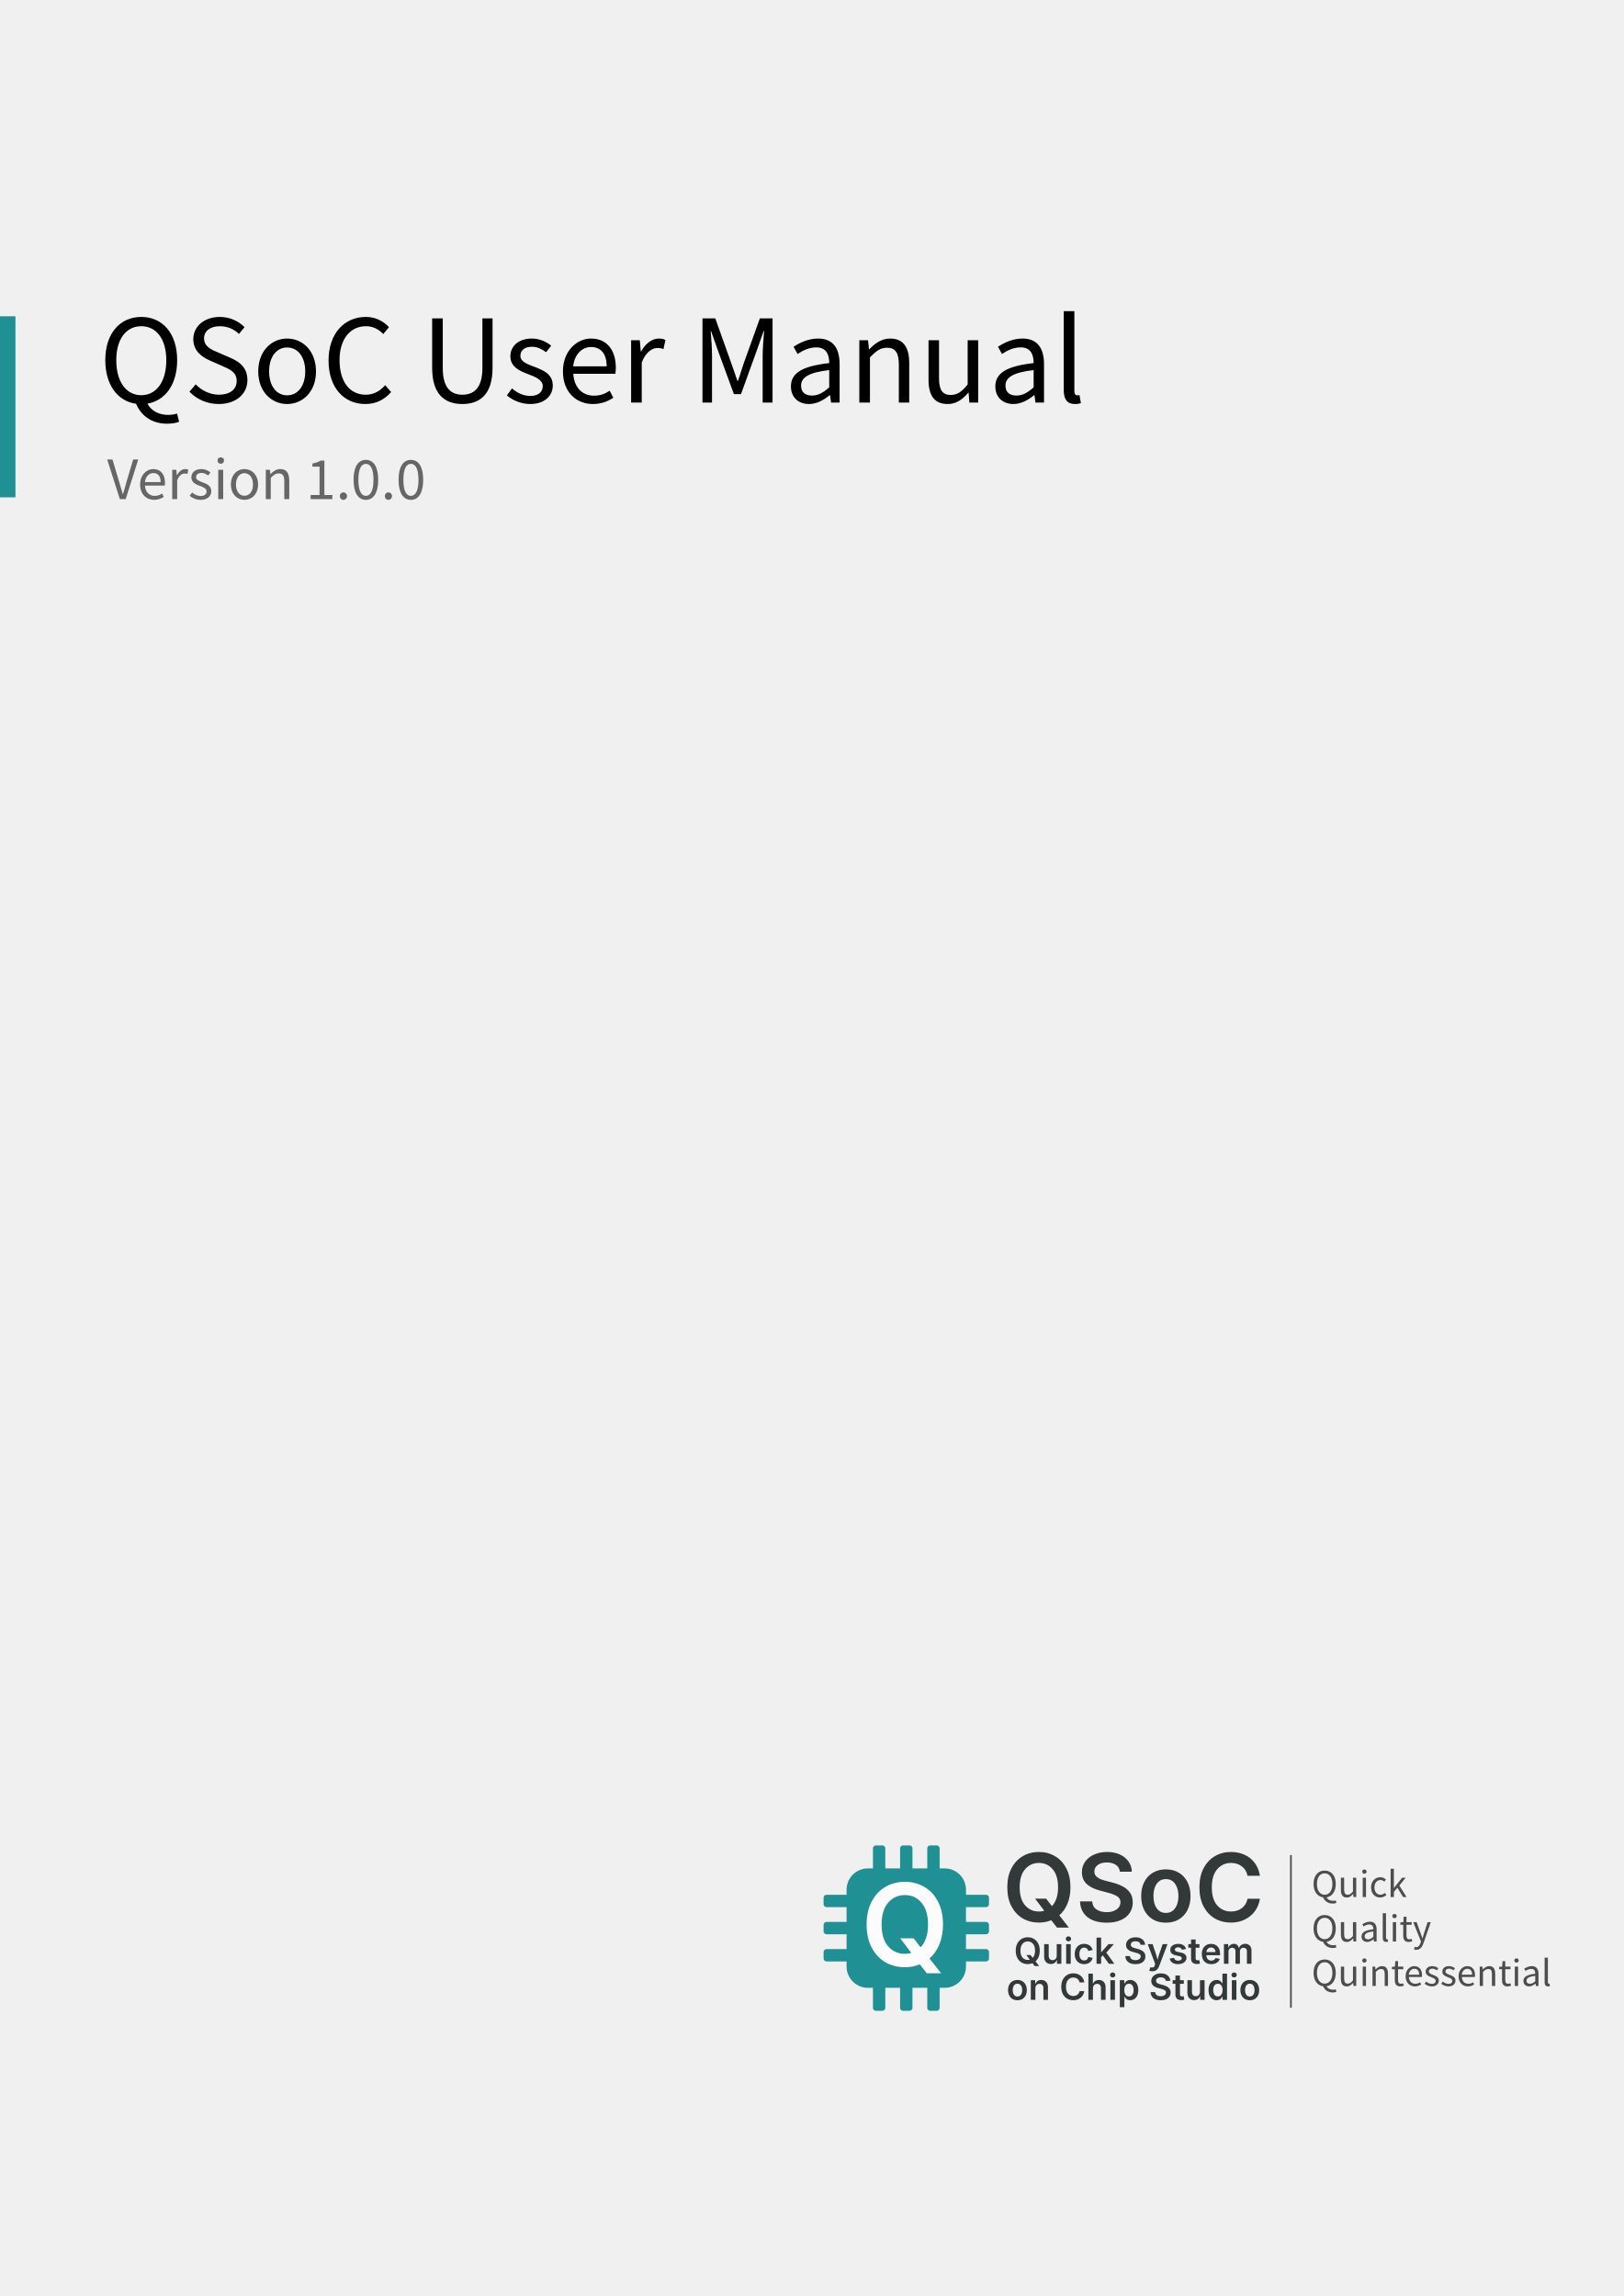
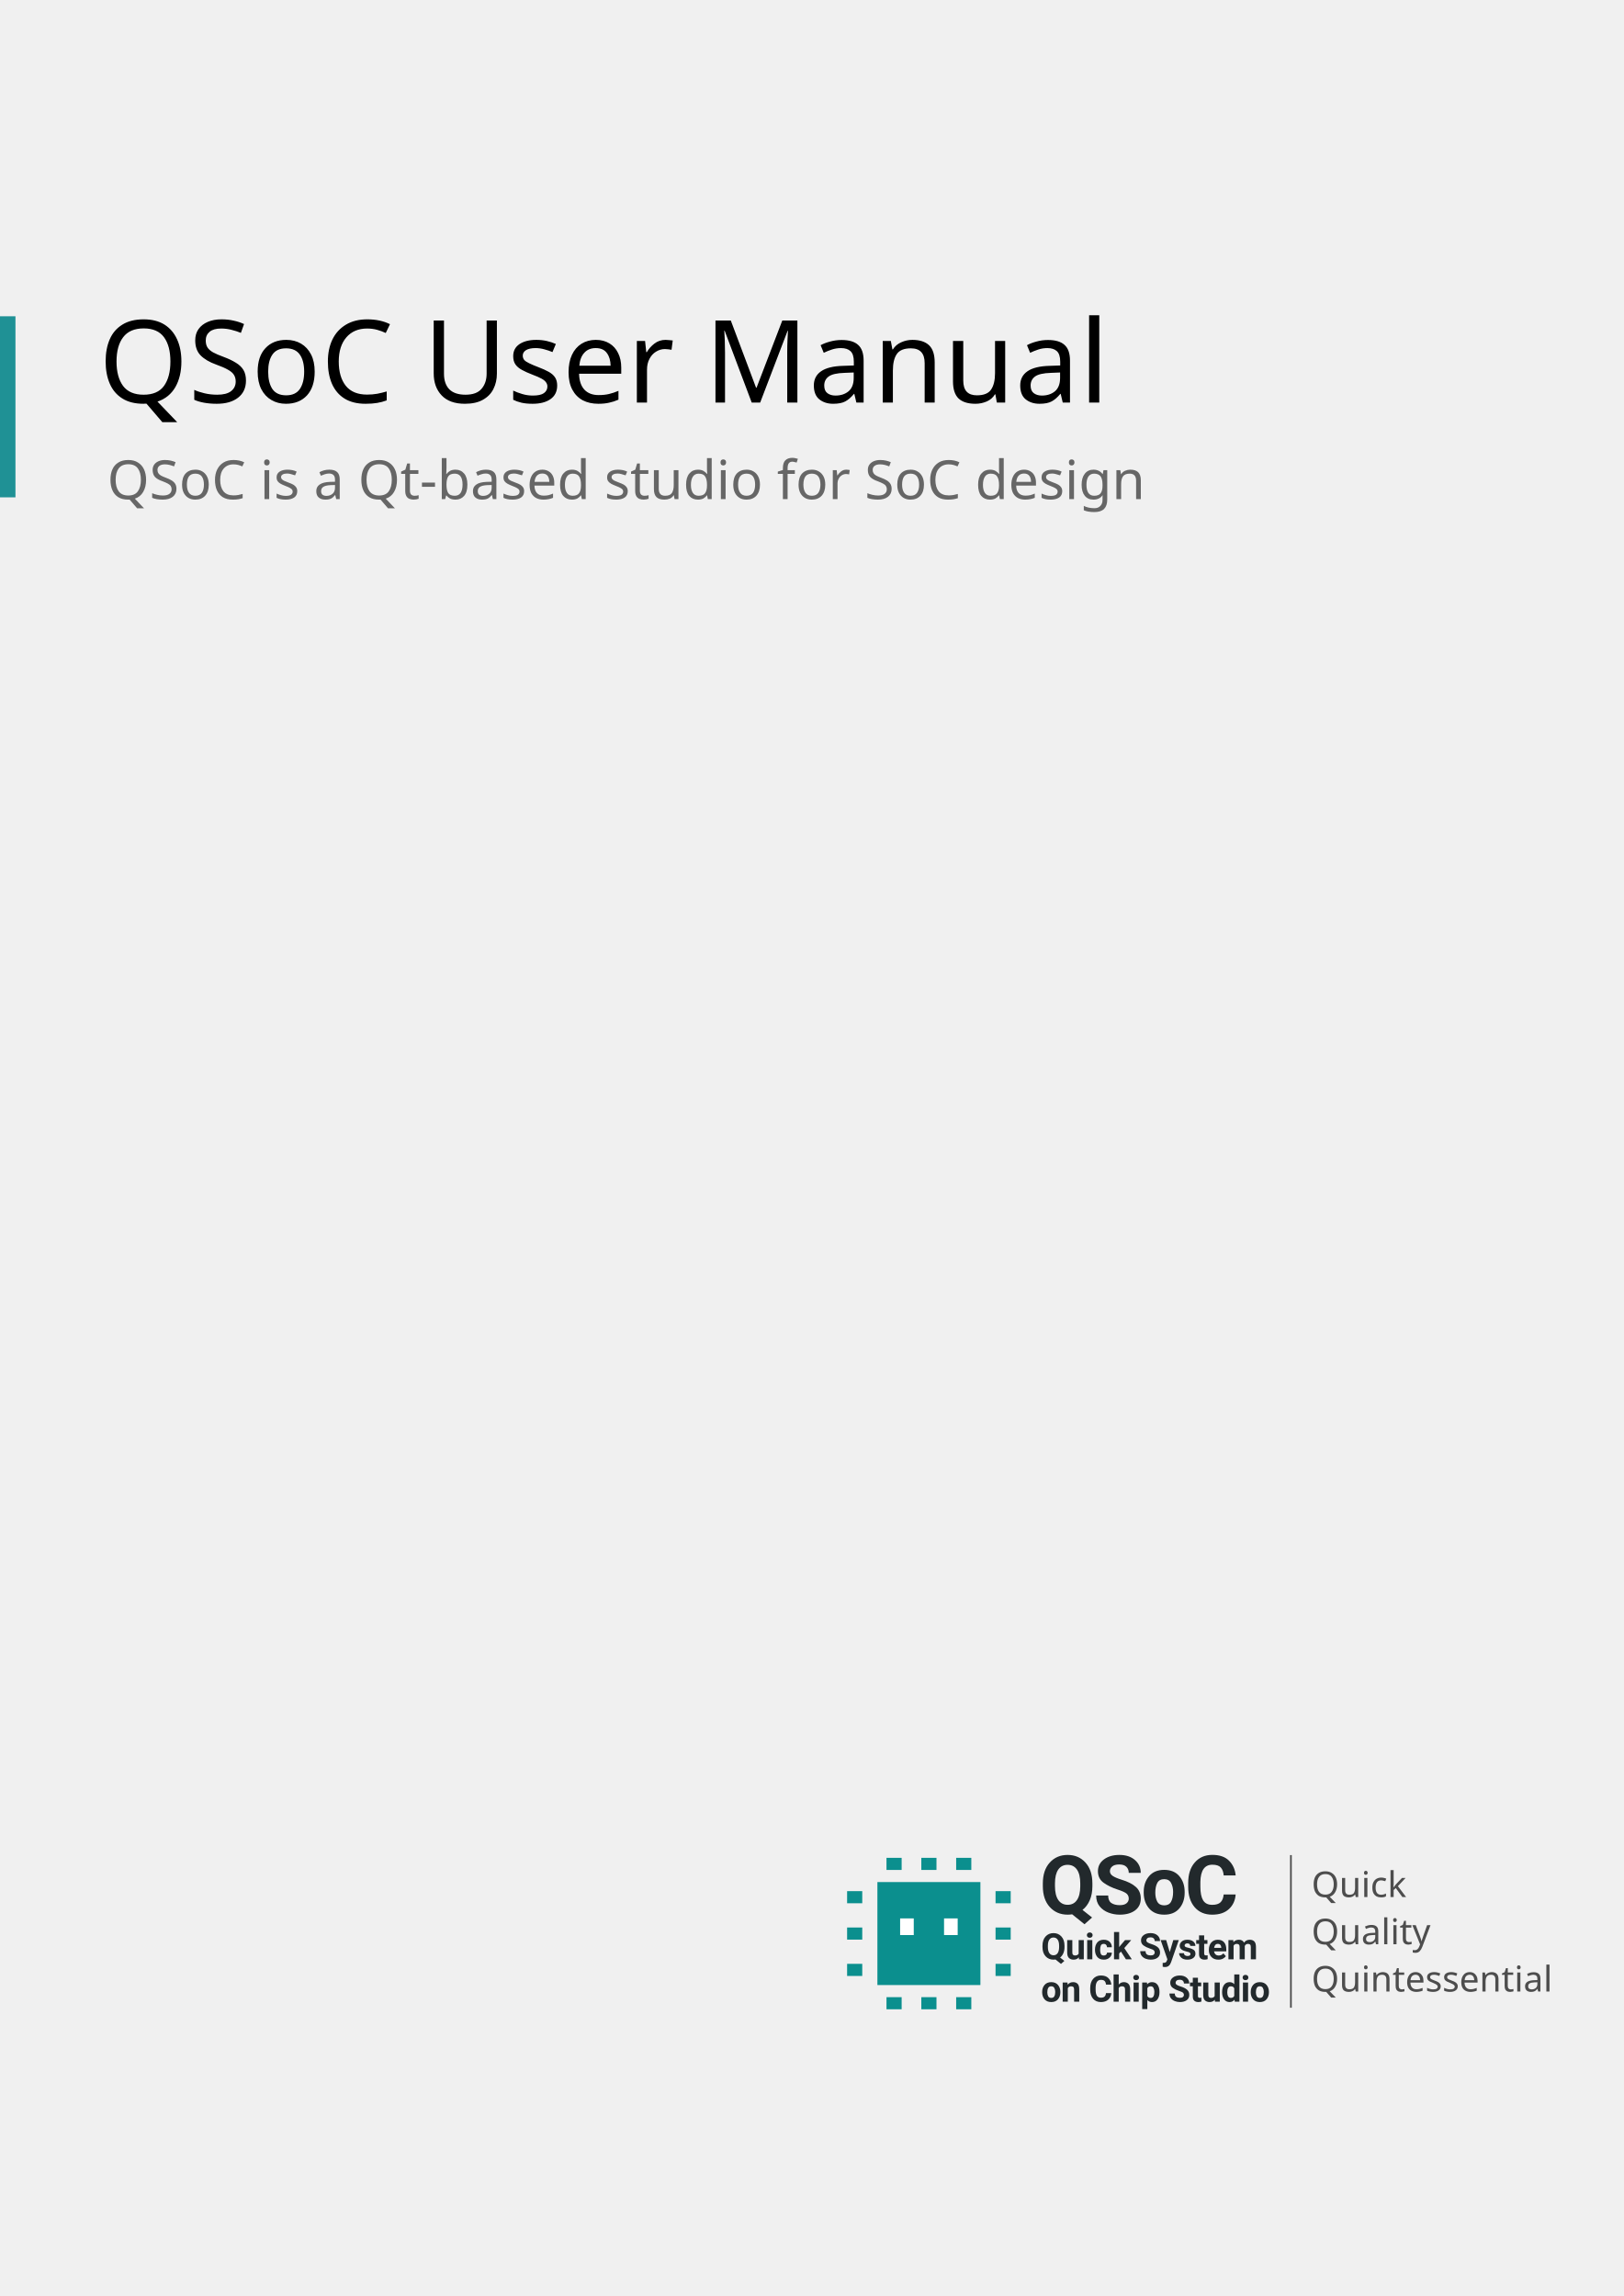
<svg xmlns="http://www.w3.org/2000/svg" width="210mm" height="297mm" viewBox="0 0 210 297" version="1.1" id="svg1009" xml:space="preserve">
  <defs id="defs1003">
	
	
	
	
	
	
	
	
	
	
	
	
	
	
	
	
	
	
	
	
	
	
	
	
	
	
	
	
	
	
</defs>
  <g id="layer1">
    <text xml:space="preserve" style="font-style:normal;font-weight:normal;font-size:4.599px;line-height:1.25;font-family:sans-serif;fill:#4d4d4d;fill-opacity:1;stroke:none;stroke-width:0.115" x="169.622" y="245.389" id="text1658">
-       <tspan x="169.622" y="245.389" style="font-style:normal;font-variant:normal;font-weight:normal;font-stretch:normal;font-family:'Noto Sans CJK SC';-inkscape-font-specification:'Noto Sans CJK SC';fill:#4d4d4d;stroke-width:0.115" id="tspan1">Quick</tspan>
-       <tspan x="169.622" y="251.138" style="font-style:normal;font-variant:normal;font-weight:normal;font-stretch:normal;font-family:'Noto Sans CJK SC';-inkscape-font-specification:'Noto Sans CJK SC';fill:#4d4d4d;stroke-width:0.115" id="tspan6">Quality</tspan>
-       <tspan x="169.622" y="256.887" style="font-style:normal;font-variant:normal;font-weight:normal;font-stretch:normal;font-family:'Noto Sans CJK SC';-inkscape-font-specification:'Noto Sans CJK SC';fill:#4d4d4d;stroke-width:0.115" id="tspan7">Quintessential</tspan>
-       <tspan x="169.622" y="262.636" style="font-style:normal;font-variant:normal;font-weight:normal;font-stretch:normal;font-family:'Noto Sans CJK SC';-inkscape-font-specification:'Noto Sans CJK SC';fill:#4d4d4d;stroke-width:0.115" id="tspan3" />
+       <tspan x="169.622" y="245.389" style="font-style:normal;font-variant:normal;font-weight:normal;font-stretch:normal;font-family:'Sarasa Gothic SC';-inkscape-font-specification:'Sarasa Gothic SC';fill:#4d4d4d;stroke-width:0.115" id="tspan1">Quick</tspan>
+       <tspan x="169.622" y="251.502" style="font-style:normal;font-variant:normal;font-weight:normal;font-stretch:normal;font-family:'Sarasa Gothic SC';-inkscape-font-specification:'Sarasa Gothic SC';fill:#4d4d4d;stroke-width:0.115" id="tspan6">Quality</tspan>
+       <tspan x="169.622" y="257.615" style="font-style:normal;font-variant:normal;font-weight:normal;font-stretch:normal;font-family:'Sarasa Gothic SC';-inkscape-font-specification:'Sarasa Gothic SC';fill:#4d4d4d;stroke-width:0.115" id="tspan7">Quintessential</tspan>
+       <tspan x="169.622" y="263.728" style="font-style:normal;font-variant:normal;font-weight:normal;font-stretch:normal;font-family:'Sarasa Gothic SC';-inkscape-font-specification:'Sarasa Gothic SC';fill:#4d4d4d;stroke-width:0.115" id="tspan3" />
    </text>
    <rect style="opacity:1;fill:#4d4d4d;fill-opacity:1;stroke:#4d4d4d;stroke-width:0.214;stroke-miterlimit:4;stroke-dasharray:none;stroke-opacity:1" id="rect1698" width="0.008" height="19.53" x="-166.963" y="240.074" transform="scale(-1,1)" />
    <text xml:space="preserve" style="font-style:normal;font-weight:normal;font-size:14.854px;line-height:1.25;font-family:sans-serif;fill:#000000;fill-opacity:1;stroke:none;stroke-width:0.371" x="12.759" y="52.074" id="text1658-7">
-       <tspan id="tspan1656-3" x="12.759" y="52.074" style="font-style:normal;font-variant:normal;font-weight:normal;font-stretch:normal;font-family:'Noto Sans CJK SC';-inkscape-font-specification:'Noto Sans CJK SC';stroke-width:0.371">QSoC User Manual</tspan>
+       <tspan id="tspan1656-3" x="12.759" y="52.074" style="font-style:normal;font-variant:normal;font-weight:normal;font-stretch:normal;font-family:'Sarasa Gothic SC';-inkscape-font-specification:'Sarasa Gothic SC';stroke-width:0.371">QSoC User Manual</tspan>
    </text>
    <text xml:space="preserve" style="font-style:normal;font-weight:normal;font-size:6.986px;line-height:1.25;font-family:sans-serif;fill:#666666;fill-opacity:1;stroke:none;stroke-width:0.175" x="13.864" y="64.567" id="text1658-7-5">
-       <tspan id="tspan1656-3-8" x="13.864" y="64.567" style="font-style:normal;font-variant:normal;font-weight:normal;font-stretch:normal;font-family:'Noto Sans CJK SC';-inkscape-font-specification:'Noto Sans CJK SC';fill:#666666;stroke-width:0.175">Version 1.0.0</tspan>
+       <tspan id="tspan1656-3-8" x="13.864" y="64.567" style="font-style:normal;font-variant:normal;font-weight:normal;font-stretch:normal;font-family:'Sarasa Gothic SC';-inkscape-font-specification:'Sarasa Gothic SC';fill:#666666;stroke-width:0.175">QSoC is a Qt-based studio for SoC design</tspan>
    </text>
-     <g id="g273" transform="matrix(0.06870931,0,0,0.06870931,95.63085,238.2371)">
-       <g id="g65" transform="matrix(0.9548351,0,0,0.9548351,90.35281,-278.0961)" style="fill:#1f9195;fill-opacity:1">
-         <path d="m 176.164,306.079 v 45.35 h -17.566 c -19.118,2e-5 -34.391,15.273 -34.391,34.391 v 17.564 H 78.857 v 9.27 h 45.35 v 44.281 H 78.857 v 9.27 h 45.35 v 44.281 H 78.857 v 9.27 h 45.35 v 17.566 c 0,19.118 15.273,34.389 34.391,34.389 h 17.566 v 45.35 h 9.27 v -45.35 h 44.279 v 45.35 h 9.271 v -45.35 h 44.279 v 45.35 h 9.271 v -45.35 h 17.566 c 19.118,0 34.391,-15.271 34.391,-34.389 V 519.755 h 45.348 v -9.27 h -45.348 v -44.281 h 45.348 v -9.27 h -45.348 v -44.281 h 45.348 v -9.27 h -45.348 v -17.564 c 0,-19.118 -15.273,-34.391 -34.391,-34.391 h -17.566 v -45.35 h -9.271 v 45.35 h -44.279 v -45.35 h -9.271 v 45.35 h -44.279 v -45.35 z" id="path316" />
-         <path d="m 174.384,298.519 c -3.136,0 -5.779,2.645 -5.779,5.781 v 39.568 h -10.008 c -23.175,2e-5 -41.949,18.777 -41.949,41.951 v 10.004 H 77.078 c -3.136,0 -5.779,2.645 -5.779,5.781 v 12.83 c 0,3.136 2.643,5.779 5.779,5.779 h 39.57 v 29.16 H 77.078 c -3.136,0 -5.779,2.645 -5.779,5.781 v 12.83 c 0,3.136 2.643,5.779 5.779,5.779 h 39.57 v 29.16 H 77.078 c -3.136,0 -5.779,2.645 -5.779,5.781 v 12.83 c 0,3.136 2.643,5.779 5.779,5.779 h 39.57 v 10.006 c 0,23.175 18.775,41.949 41.949,41.949 h 10.008 v 39.57 c 0,3.136 2.643,5.779 5.779,5.779 h 12.828 c 3.136,0 5.779,-2.643 5.779,-5.779 v -39.57 h 29.162 v 39.57 c 0,3.136 2.643,5.779 5.779,5.779 h 12.83 c 3.136,0 5.779,-2.643 5.779,-5.779 v -39.57 h 29.162 v 39.57 c 0,3.136 2.643,5.779 5.779,5.779 h 12.83 c 3.136,0 5.779,-2.643 5.779,-5.779 v -39.57 h 10.008 c 23.175,0 41.949,-18.775 41.949,-41.949 v -10.006 h 39.568 c 3.136,0 5.779,-2.643 5.779,-5.779 v -12.83 c 0,-3.136 -2.643,-5.781 -5.779,-5.781 h -39.568 v -29.16 h 39.568 c 3.136,10e-6 5.779,-2.643 5.779,-5.779 v -12.83 c 0,-3.136 -2.643,-5.781 -5.779,-5.781 h -39.568 v -29.16 h 39.568 c 3.136,0 5.779,-2.643 5.779,-5.779 v -12.83 c 0,-3.136 -2.643,-5.781 -5.779,-5.781 h -39.568 v -10.004 c 0,-23.175 -18.775,-41.951 -41.949,-41.951 h -10.008 v -39.568 c 0,-3.136 -2.643,-5.781 -5.779,-5.781 h -12.83 c -3.136,0 -5.779,2.645 -5.779,5.781 v 39.568 h -29.162 v -39.568 c 0,-3.136 -2.643,-5.781 -5.779,-5.781 h -12.83 c -3.136,0 -5.779,2.645 -5.779,5.781 v 39.568 h -29.162 v -39.568 c 0,-3.136 -2.643,-5.781 -5.779,-5.781 z" id="path315" />
-       </g>
-       <path style="font-weight:600;font-size:225.41px;line-height:0;font-family:'Sarasa Gothic SC';-inkscape-font-specification:'Sarasa Gothic SC Semi-Bold';text-align:end;letter-spacing:0px;word-spacing:0px;text-anchor:end;fill:#fdfcfc;stroke-width:13.452" d="m 311.55,236.248 q -20.662,0 -37.019,-9.47 -16.142,-9.685 -25.612,-27.549 -9.47,-18.079 -9.47,-43.261 0,-25.397 9.47,-43.261 9.47,-18.079 25.612,-27.549 16.357,-9.685 37.019,-9.685 20.447,0 36.589,9.685 16.357,9.47 25.612,27.549 9.47,17.864 9.47,43.261 0,21.092 -6.887,37.45 -6.672,16.142 -18.51,26.258 l 21.738,27.98 h -26.904 l -13.129,-16.788 q -12.914,5.381 -27.98,5.381 z m -8.824,-54.453 h 25.182 l 13.129,17.003 q 6.672,-6.887 10.331,-17.649 3.659,-10.761 3.659,-25.182 0,-26.904 -12.268,-41.109 -12.053,-14.42 -31.208,-14.42 -19.371,0 -31.639,14.42 -12.268,14.205 -12.268,41.109 0,26.688 12.268,40.894 12.268,14.205 31.639,14.205 6.457,0 12.053,-1.722 z" id="text65" aria-label="Q&#10;" />
-       <path style="font-weight:600;font-size:186.385px;line-height:0;font-family:'Sarasa Gothic SC';-inkscape-font-specification:'Sarasa Gothic SC Semi-Bold';text-align:end;letter-spacing:0px;word-spacing:0px;text-anchor:end;fill:#333839;stroke-width:11.123" d="m 563.864,152.222 q -17.085,0 -30.61,-7.831 -13.347,-8.009 -21.178,-22.78 -7.831,-14.949 -7.831,-35.771 0,-21 7.831,-35.771 7.831,-14.949 21.178,-22.78 13.526,-8.009 30.61,-8.009 16.907,0 30.254,8.009 13.526,7.831 21.178,22.78 7.831,14.771 7.831,35.771 0,17.441 -5.695,30.966 -5.517,13.348 -15.305,21.712 l 17.975,23.136 h -22.246 l -10.856,-13.881 q -10.678,4.449 -23.136,4.449 z m -7.297,-45.026 h 20.822 l 10.856,14.059 q 5.517,-5.695 8.542,-14.593 3.025,-8.898 3.025,-20.822 0,-22.246 -10.144,-33.992 -9.966,-11.924 -25.805,-11.924 -16.017,0 -26.161,11.924 -10.144,11.746 -10.144,33.992 0,22.068 10.144,33.814 10.144,11.746 26.161,11.746 5.339,0 9.966,-1.424 z m 134.899,45.204 q -22.602,0 -36.127,-10.322 -13.348,-10.5 -14.237,-29.72 h 22.958 q 0.712,10.322 8.364,15.305 7.831,4.983 18.864,4.983 11.39,0 18.687,-5.161 7.297,-5.161 7.297,-13.525 0,-7.653 -6.585,-11.39 -6.407,-3.915 -16.907,-6.585 l -14.593,-3.915 q -16.373,-4.093 -25.449,-12.458 -9.076,-8.542 -9.076,-22.246 0,-11.39 6.229,-19.932 6.229,-8.72 16.907,-13.348 10.678,-4.805 24.204,-4.805 13.881,0 24.203,4.805 10.322,4.627 16.195,13.17 6.051,8.364 6.229,19.22 h -22.424 q -0.89,-8.364 -7.475,-12.814 -6.585,-4.627 -17.085,-4.627 -10.856,0 -17.263,4.805 -6.229,4.805 -6.229,12.102 0,5.517 3.381,9.076 3.381,3.381 8.364,5.517 5.161,1.958 10.322,3.203 l 12.102,3.203 q 9.61,2.314 18.331,6.763 8.72,4.271 14.237,11.746 5.517,7.297 5.517,18.687 0,11.39 -5.873,20.11 -5.695,8.542 -16.729,13.348 -10.856,4.805 -26.339,4.805 z m 111.229,0 q -14.059,0 -24.559,-6.229 -10.5,-6.407 -16.195,-17.619 -5.695,-11.212 -5.695,-26.161 0,-15.127 5.695,-26.339 5.695,-11.39 16.195,-17.619 10.5,-6.407 24.559,-6.407 14.237,0 24.559,6.407 10.5,6.229 16.195,17.619 5.695,11.212 5.695,26.339 0,14.949 -5.695,26.161 -5.695,11.212 -16.195,17.619 -10.322,6.229 -24.559,6.229 z m 0,-18.331 q 8.008,0 13.17,-4.271 5.161,-4.271 7.831,-11.39 2.67,-7.297 2.67,-16.195 0,-8.898 -2.67,-16.017 -2.669,-7.297 -7.831,-11.568 -5.161,-4.271 -13.17,-4.271 -7.831,0 -12.992,4.271 -5.161,4.271 -7.831,11.568 -2.492,7.119 -2.492,16.017 0,8.898 2.492,16.195 2.67,7.119 7.831,11.39 5.161,4.271 12.992,4.271 z m 122.441,18.153 q -16.907,0 -30.432,-7.831 -13.348,-8.009 -21.178,-22.78 -7.653,-14.949 -7.653,-35.771 0,-21 7.83,-35.771 7.831,-14.949 21.178,-22.78 13.348,-8.009 30.254,-8.009 14.237,0 25.805,5.339 11.568,5.161 19.042,15.305 7.653,9.966 9.788,24.204 H 956.459 q -2.314,-11.568 -10.856,-17.797 -8.364,-6.407 -20.11,-6.407 -15.839,0 -26.161,11.924 -10.144,11.924 -10.144,33.992 0,22.246 10.144,33.992 10.322,11.568 26.161,11.568 11.568,0 20.11,-6.229 8.542,-6.407 10.856,-17.797 h 23.314 q -1.78,12.458 -8.898,22.602 -7.119,10.144 -18.864,16.195 -11.568,6.051 -26.873,6.051 z" id="text65-5" aria-label="QSoC&#10;" />
-       <path style="font-weight:600;font-size:70.897px;line-height:0;font-family:'Sarasa Gothic SC';-inkscape-font-specification:'Sarasa Gothic SC Semi-Bold';text-align:end;letter-spacing:0px;word-spacing:0px;text-anchor:end;fill:#333839;stroke-width:4.231" d="m 542.816,230.428 q -6.499,0 -11.644,-2.979 -5.077,-3.046 -8.056,-8.665 -2.979,-5.686 -2.979,-13.607 0,-7.988 2.979,-13.607 2.979,-5.686 8.056,-8.665 5.145,-3.046 11.644,-3.046 6.431,0 11.508,3.046 5.145,2.979 8.056,8.665 2.979,5.619 2.979,13.607 0,6.634 -2.166,11.779 -2.099,5.077 -5.822,8.259 l 6.837,8.8 h -8.462 l -4.129,-5.28 q -4.062,1.692 -8.8,1.692 z m -2.776,-17.127 h 7.92 l 4.129,5.348 q 2.098,-2.166 3.249,-5.551 1.151,-3.385 1.151,-7.92 0,-8.462 -3.859,-12.93 -3.791,-4.536 -9.816,-4.536 -6.093,0 -9.951,4.536 -3.859,4.468 -3.859,12.93 0,8.394 3.859,12.862 3.859,4.468 9.951,4.468 2.031,0 3.791,-0.542 z m 46.236,16.924 q -5.686,0 -9.207,-3.656 -3.452,-3.656 -3.452,-10.29 v -23.49 h 8.597 v 22.204 q 0,3.656 1.895,5.822 1.963,2.099 5.348,2.099 3.452,0 5.619,-2.234 2.234,-2.234 2.234,-6.228 v -21.662 h 8.665 v 36.961 h -8.191 l -0.067,-7.379 q -3.249,7.853 -11.44,7.853 z m 28.77,-0.474 v -36.961 h 8.597 v 36.961 z m 4.333,-42.174 q -2.099,0 -3.588,-1.354 -1.422,-1.422 -1.422,-3.385 0,-1.963 1.422,-3.317 1.489,-1.354 3.588,-1.354 2.098,0 3.52,1.354 1.489,1.354 1.489,3.317 0,1.963 -1.489,3.385 -1.422,1.354 -3.52,1.354 z m 29.447,42.919 q -5.348,0 -9.342,-2.369 -3.994,-2.437 -6.16,-6.702 -2.166,-4.265 -2.166,-9.951 0,-5.754 2.166,-10.019 2.166,-4.332 6.16,-6.702 3.994,-2.437 9.342,-2.437 6.228,0 10.493,3.114 4.265,3.114 5.483,8.53 l -8.056,1.692 q -0.677,-2.911 -2.708,-4.603 -2.031,-1.76 -5.145,-1.76 -4.468,0 -6.702,3.52 -2.234,3.452 -2.234,8.597 0,3.452 0.948,6.228 1.015,2.708 2.979,4.332 2.031,1.557 5.009,1.557 3.182,0 5.213,-1.76 2.031,-1.828 2.708,-4.806 l 8.056,1.692 q -1.219,5.483 -5.551,8.665 -4.265,3.182 -10.493,3.182 z m 23.422,-0.745 v -49.282 h 8.597 v 27.213 h 0.677 l 13.268,-14.893 h 10.087 l -14.284,15.976 15.164,20.985 h -10.29 l -11.44,-15.841 -3.182,3.385 v 12.456 z m 73.314,0.745 q -8.597,0 -13.742,-3.926 -5.077,-3.994 -5.416,-11.305 h 8.733 q 0.271,3.926 3.182,5.822 2.979,1.895 7.176,1.895 4.333,0 7.108,-1.963 2.775,-1.963 2.775,-5.145 0,-2.911 -2.505,-4.332 -2.437,-1.489 -6.431,-2.505 l -5.551,-1.489 q -6.228,-1.557 -9.68,-4.739 -3.452,-3.249 -3.452,-8.462 0,-4.332 2.369,-7.582 2.369,-3.317 6.431,-5.077 4.062,-1.828 9.207,-1.828 5.28,0 9.207,1.828 3.926,1.76 6.16,5.009 2.302,3.182 2.369,7.311 h -8.53 q -0.338,-3.182 -2.843,-4.874 -2.505,-1.76 -6.499,-1.76 -4.129,0 -6.566,1.828 -2.369,1.828 -2.369,4.603 0,2.099 1.286,3.452 1.286,1.286 3.182,2.099 1.963,0.745 3.926,1.219 l 4.603,1.218 q 3.655,0.88 6.973,2.572 3.317,1.625 5.416,4.468 2.099,2.776 2.099,7.108 0,4.332 -2.234,7.65 -2.166,3.249 -6.363,5.077 -4.129,1.828 -10.019,1.828 z m 25.927,12.456 2.031,-6.702 1.015,0.271 q 2.911,0.745 4.874,-0.203 1.963,-0.948 2.572,-4.062 l 0.542,-2.369 -13.945,-37.097 h 9.207 l 6.702,20.105 q 0.812,2.437 1.422,4.806 0.609,2.369 1.151,4.806 0.609,-2.437 1.218,-4.806 0.677,-2.437 1.489,-4.806 l 6.973,-20.105 h 9.071 l -15.841,41.7 q -1.692,4.468 -4.739,6.905 -2.979,2.437 -7.988,2.437 -1.828,0 -3.385,-0.271 -1.489,-0.271 -2.369,-0.609 z m 54.156,-12.456 q -6.363,0 -10.56,-2.708 -4.129,-2.708 -5.077,-7.785 l 8.056,-1.489 q 1.422,5.416 7.717,5.416 3.182,0 5.009,-1.286 1.895,-1.286 1.895,-3.114 0,-3.182 -4.942,-4.265 l -6.363,-1.354 q -10.357,-2.234 -10.357,-10.357 0,-3.452 1.895,-5.957 1.895,-2.505 5.213,-3.859 3.385,-1.422 7.785,-1.422 6.296,0 9.951,2.64 3.655,2.572 4.806,6.905 l -7.717,1.489 q -0.609,-1.895 -2.302,-3.249 -1.625,-1.354 -4.603,-1.354 -2.708,0 -4.603,1.218 -1.828,1.219 -1.828,3.046 0,1.625 1.219,2.708 1.219,1.015 4.062,1.625 l 6.228,1.354 q 10.357,2.234 10.357,9.951 0,3.52 -2.031,6.228 -1.963,2.64 -5.551,4.129 -3.588,1.489 -8.259,1.489 z m 40.278,-37.706 v 6.769 h -7.176 v 19.767 q 0,2.031 0.812,2.979 0.88,0.948 2.911,0.948 0.542,0 1.489,-0.135 1.015,-0.203 1.625,-0.338 l 1.354,6.702 q -1.422,0.406 -2.911,0.542 -1.489,0.203 -2.843,0.203 -5.348,0 -8.191,-2.64 -2.843,-2.64 -2.843,-7.514 v -20.512 h -5.212 v -6.769 h 5.212 v -8.8 h 8.597 v 8.8 z m 22.475,37.706 q -5.619,0 -9.68,-2.302 -3.994,-2.369 -6.16,-6.634 -2.166,-4.265 -2.166,-10.087 0,-5.686 2.098,-9.951 2.166,-4.332 6.093,-6.769 3.926,-2.437 9.207,-2.437 4.536,0 8.326,1.963 3.859,1.963 6.228,6.093 2.369,4.129 2.369,10.628 v 2.708 h -25.724 q 0.135,4.874 2.708,7.514 2.64,2.572 6.769,2.572 2.843,0 4.874,-1.219 2.031,-1.286 2.911,-3.588 l 7.92,1.625 q -1.354,4.468 -5.551,7.176 -4.129,2.708 -10.222,2.708 z m -9.41,-22.678 h 17.33 q -0.406,-3.926 -2.572,-6.296 -2.099,-2.437 -5.889,-2.437 -3.926,0 -6.228,2.572 -2.302,2.505 -2.64,6.16 z m 33.035,21.933 v -36.961 h 8.123 l 0.203,7.04 q 1.489,-3.926 4.333,-5.754 2.843,-1.895 6.16,-1.895 7.108,0 9.477,8.056 1.489,-3.994 4.671,-6.025 3.249,-2.031 7.176,-2.031 4.942,0 8.327,3.249 3.385,3.249 3.385,9.41 v 24.912 h -8.597 v -23.626 q 0,-3.385 -1.895,-4.942 -1.895,-1.625 -4.536,-1.625 -3.114,0 -4.942,1.963 -1.76,1.895 -1.76,5.009 v 23.219 h -8.394 v -23.964 q 0,-2.843 -1.76,-4.536 -1.76,-1.692 -4.468,-1.692 -2.843,0 -4.874,1.963 -2.031,1.895 -2.031,5.619 v 22.61 z" id="text317" aria-label="Quick System&#10;" />
-       <path style="font-weight:600;font-size:70.897px;line-height:0;font-family:'Sarasa Gothic SC';-inkscape-font-specification:'Sarasa Gothic SC Semi-Bold';text-align:end;letter-spacing:0px;word-spacing:0px;text-anchor:end;fill:#333839;stroke-width:4.231" d="m 523.32,298.432 q -5.348,0 -9.342,-2.369 -3.994,-2.437 -6.16,-6.702 -2.166,-4.265 -2.166,-9.951 0,-5.754 2.166,-10.019 2.166,-4.332 6.16,-6.702 3.994,-2.437 9.342,-2.437 5.416,0 9.342,2.437 3.994,2.369 6.16,6.702 2.166,4.265 2.166,10.019 0,5.686 -2.166,9.951 -2.166,4.265 -6.16,6.702 -3.926,2.369 -9.342,2.369 z m 0,-6.973 q 3.046,0 5.009,-1.625 1.963,-1.625 2.979,-4.332 1.015,-2.775 1.015,-6.16 0,-3.385 -1.015,-6.093 -1.015,-2.776 -2.979,-4.4 -1.963,-1.625 -5.009,-1.625 -2.979,0 -4.942,1.625 -1.963,1.625 -2.979,4.4 -0.948,2.708 -0.948,6.093 0,3.385 0.948,6.16 1.015,2.708 2.979,4.332 1.963,1.625 4.942,1.625 z m 33.78,-15.434 v 21.662 h -8.597 v -36.961 h 8.191 l 0.067,7.379 q 3.317,-7.853 11.44,-7.853 5.686,0 9.139,3.656 3.452,3.656 3.452,10.29 v 23.49 h -8.597 v -22.204 q 0,-3.656 -1.895,-5.754 -1.895,-2.166 -5.28,-2.166 -3.452,0 -5.686,2.234 -2.234,2.234 -2.234,6.228 z m 71.283,22.339 q -6.431,0 -11.576,-2.979 -5.077,-3.046 -8.056,-8.665 -2.911,-5.686 -2.911,-13.607 0,-7.988 2.979,-13.607 2.979,-5.686 8.056,-8.665 5.077,-3.046 11.508,-3.046 5.416,0 9.816,2.031 4.4,1.963 7.243,5.822 2.911,3.791 3.723,9.207 h -8.868 q -0.88,-4.4 -4.129,-6.769 -3.182,-2.437 -7.65,-2.437 -6.025,0 -9.951,4.536 -3.859,4.536 -3.859,12.93 0,8.462 3.859,12.93 3.926,4.4 9.951,4.4 4.4,0 7.65,-2.369 3.249,-2.437 4.129,-6.769 h 8.868 q -0.677,4.739 -3.385,8.597 -2.708,3.859 -7.176,6.16 -4.4,2.302 -10.222,2.302 z m 37.097,-22.339 v 21.662 h -8.597 v -49.282 h 8.462 v 19.158 q 3.385,-7.311 11.237,-7.311 5.686,0 9.139,3.656 3.52,3.656 3.52,10.29 v 23.49 h -8.665 v -22.204 q 0,-3.656 -1.895,-5.754 -1.895,-2.166 -5.28,-2.166 -3.452,0 -5.686,2.234 -2.234,2.234 -2.234,6.228 z m 32.832,21.662 v -36.961 h 8.597 v 36.961 z m 4.333,-42.174 q -2.099,0 -3.588,-1.354 -1.422,-1.422 -1.422,-3.385 0,-1.963 1.422,-3.317 1.489,-1.354 3.588,-1.354 2.099,0 3.52,1.354 1.489,1.354 1.489,3.317 0,1.963 -1.489,3.385 -1.422,1.354 -3.52,1.354 z m 13.404,55.984 v -50.771 h 8.394 v 6.093 h 0.609 q 0.609,-1.286 1.828,-2.775 1.219,-1.557 3.317,-2.64 2.166,-1.151 5.416,-1.151 4.265,0 7.717,2.234 3.452,2.166 5.483,6.431 2.031,4.197 2.031,10.357 0,6.093 -2.031,10.357 -1.963,4.265 -5.416,6.499 -3.452,2.234 -7.853,2.234 -3.114,0 -5.212,-1.083 -2.099,-1.083 -3.385,-2.572 -1.286,-1.557 -1.895,-2.843 h -0.406 v 19.632 z m 17.194,-20.241 q 4.332,0 6.566,-3.385 2.234,-3.452 2.234,-8.597 0,-5.213 -2.234,-8.53 -2.166,-3.385 -6.566,-3.385 -4.265,0 -6.499,3.249 -2.234,3.249 -2.234,8.665 0,5.348 2.234,8.665 2.302,3.317 6.499,3.317 z m 59.842,7.176 q -8.597,0 -13.742,-3.926 -5.077,-3.994 -5.416,-11.305 h 8.733 q 0.271,3.926 3.182,5.822 2.979,1.895 7.176,1.895 4.332,0 7.108,-1.963 2.776,-1.963 2.776,-5.145 0,-2.911 -2.505,-4.332 -2.437,-1.489 -6.431,-2.505 l -5.551,-1.489 q -6.228,-1.557 -9.68,-4.739 -3.452,-3.249 -3.452,-8.462 0,-4.332 2.369,-7.582 2.369,-3.317 6.431,-5.077 4.062,-1.828 9.207,-1.828 5.28,0 9.207,1.828 3.926,1.76 6.16,5.009 2.302,3.182 2.369,7.311 h -8.53 q -0.338,-3.182 -2.843,-4.874 -2.505,-1.76 -6.499,-1.76 -4.129,0 -6.566,1.828 -2.369,1.828 -2.369,4.603 0,2.099 1.286,3.452 1.286,1.286 3.182,2.099 1.963,0.745 3.926,1.219 l 4.603,1.218 q 3.656,0.88 6.973,2.572 3.317,1.625 5.416,4.468 2.098,2.776 2.098,7.108 0,4.332 -2.234,7.65 -2.166,3.249 -6.363,5.077 -4.129,1.828 -10.019,1.828 z m 43.392,-37.706 v 6.769 h -7.176 v 19.767 q 0,2.031 0.812,2.979 0.88,0.948 2.911,0.948 0.542,0 1.489,-0.135 1.015,-0.203 1.625,-0.338 l 1.354,6.702 q -1.422,0.406 -2.911,0.542 -1.489,0.203 -2.843,0.203 -5.348,0 -8.191,-2.64 -2.843,-2.64 -2.843,-7.514 v -20.512 h -5.212 v -6.769 h 5.212 v -8.8 h 8.597 v 8.8 z m 19.428,37.435 q -5.686,0 -9.206,-3.656 -3.452,-3.656 -3.452,-10.29 v -23.49 h 8.597 v 22.204 q 0,3.656 1.895,5.822 1.963,2.099 5.348,2.099 3.452,0 5.619,-2.234 2.234,-2.234 2.234,-6.228 v -21.662 h 8.665 v 36.961 h -8.191 l -0.067,-7.379 q -3.249,7.853 -11.44,7.853 z m 42.445,0.203 q -4.4,0 -7.853,-2.234 -3.452,-2.234 -5.483,-6.499 -1.963,-4.265 -1.963,-10.357 0,-6.16 2.031,-10.357 2.031,-4.265 5.483,-6.431 3.452,-2.234 7.717,-2.234 3.317,0 5.416,1.151 2.099,1.083 3.317,2.64 1.219,1.489 1.895,2.775 h 0.339 v -18.413 h 8.597 v 49.282 h -8.394 v -5.822 h -0.542 q -0.677,1.286 -1.963,2.843 -1.286,1.489 -3.385,2.572 -2.099,1.083 -5.213,1.083 z m 2.302,-7.108 q 4.197,0 6.499,-3.317 2.302,-3.317 2.302,-8.665 0,-5.416 -2.302,-8.665 -2.234,-3.249 -6.499,-3.249 -4.332,0 -6.566,3.385 -2.234,3.317 -2.234,8.53 0,5.145 2.234,8.597 2.234,3.385 6.566,3.385 z m 26.266,6.431 v -36.961 h 8.597 v 36.961 z m 4.333,-42.174 q -2.098,0 -3.588,-1.354 -1.422,-1.422 -1.422,-3.385 0,-1.963 1.422,-3.317 1.489,-1.354 3.588,-1.354 2.099,0 3.52,1.354 1.489,1.354 1.489,3.317 0,1.963 -1.489,3.385 -1.422,1.354 -3.52,1.354 z m 29.447,42.919 q -5.348,0 -9.342,-2.369 -3.994,-2.437 -6.16,-6.702 -2.166,-4.265 -2.166,-9.951 0,-5.754 2.166,-10.019 2.166,-4.332 6.16,-6.702 3.994,-2.437 9.342,-2.437 5.416,0 9.342,2.437 3.994,2.369 6.16,6.702 2.166,4.265 2.166,10.019 0,5.686 -2.166,9.951 -2.166,4.265 -6.16,6.702 -3.926,2.369 -9.342,2.369 z m 0,-6.973 q 3.046,0 5.009,-1.625 1.963,-1.625 2.979,-4.332 1.015,-2.775 1.015,-6.16 0,-3.385 -1.015,-6.093 -1.015,-2.776 -2.979,-4.4 -1.963,-1.625 -5.009,-1.625 -2.979,0 -4.942,1.625 -1.963,1.625 -2.979,4.4 -0.948,2.708 -0.948,6.093 0,3.385 0.948,6.16 1.015,2.708 2.979,4.332 1.963,1.625 4.942,1.625 z" id="text320" aria-label="on Chip Studio" />
+     <rect style="opacity:1;fill:#1f9195;fill-opacity:1;stroke:#1f9195;stroke-width:1.618;stroke-miterlimit:4;stroke-dasharray:none;stroke-opacity:1" id="rect837" width="0.382" height="21.804" x="0.809" y="41.721" />
+     <g id="pixel-chip" class="chip" style="fill:#0b8f8e" transform="matrix(0.1959041,0,0,0.1959041,107.9925,237.9694)">
+       <path id="rect1" d="M 28,28 H 96 V 96 H 28 Z" />
+       <path id="rect2" d="m 34,12 h 10 v 8 H 34 Z" />
+       <path id="rect3" d="m 57,12 h 10 v 8 H 57 Z" />
+       <path id="rect4" d="m 80,12 h 10 v 8 H 80 Z" />
+       <path id="rect5" d="m 34,104 h 10 v 8 H 34 Z" />
+       <path id="rect6" d="m 57,104 h 10 v 8 H 57 Z" />
+       <path id="rect7" d="m 80,104 h 10 v 8 H 80 Z" />
+       <path id="rect8" d="m 8,34 h 10 v 8 H 8 Z" />
+       <path id="rect9" d="m 8,58 h 10 v 8 H 8 Z" />
+       <path id="rect10" d="m 8,82 h 10 v 8 H 8 Z" />
+       <path id="rect11" d="m 106,34 h 10 v 8 h -10 z" />
+       <path id="rect12" d="m 106,58 h 10 v 8 h -10 z" />
+       <path id="rect13" d="m 106,82 h 10 v 8 h -10 z" />
    </g>
-     <rect style="opacity:1;fill:#1f9195;fill-opacity:1;stroke:#1f9195;stroke-width:1.618;stroke-miterlimit:4;stroke-dasharray:none;stroke-opacity:1" id="rect837" width="0.382" height="21.804" x="0.809" y="41.721" />
+     <g id="eyes" class="eye" style="fill:#ffffff" transform="matrix(0.1959041,0,0,0.1959041,107.9925,237.9694)">
+       <path id="rect14" d="m 43,52 h 9 v 11 h -9 z" />
+       <path id="rect15" d="m 72,52 h 9 v 11 h -9 z" />
+     </g>
+     <g id="wordmark" class="brand-text" style="font-weight:700;font-family:Roboto, Arial, sans-serif;fill:#22292c" transform="matrix(0.1959041,0,0,0.1959041,107.9925,237.9694)">
+       <path d="m 169.726,51.399 -5.01,4.456 -8.147,-6.565 q -1.424,0.237 -2.953,0.237 -7.225,0 -11.812,-5.036 -4.588,-5.036 -4.588,-13.816 v -1.714 q 0,-8.78 4.562,-13.816 4.562,-5.062 11.786,-5.062 7.251,0 11.812,5.062 4.562,5.036 4.562,13.816 v 1.714 q 0,5.326 -1.74,9.334 -1.74,4.008 -4.799,6.381 z M 161.921,28.908 q 0,-6.012 -2.188,-9.149 -2.188,-3.138 -6.17,-3.138 -3.955,0 -6.144,3.111 -2.162,3.085 -2.188,9.044 v 1.898 q 0,5.985 2.188,9.176 2.215,3.164 6.196,3.164 3.981,0 6.117,-3.138 2.162,-3.138 2.188,-9.07 z m 32.024,10.02 q 0,-1.925 -1.318,-3.19 -1.318,-1.292 -6.407,-2.927 -5.062,-1.661 -8.754,-4.271 -3.876,-2.716 -3.876,-7.726 0,-4.825 3.981,-7.778 3.981,-2.953 10.204,-2.953 6.381,0 10.23,3.349 3.85,3.322 3.85,8.49 h -7.91 q 0,-2.426 -1.556,-3.981 -1.556,-1.556 -4.746,-1.556 -3.111,0 -4.641,1.318 -1.503,1.292 -1.503,3.138 0,1.898 1.951,3.164 1.951,1.266 5.669,2.399 6.302,1.925 9.519,4.825 3.243,2.9 3.243,7.646 0,5.036 -3.797,7.857 -3.797,2.795 -10.125,2.795 -3.823,0 -7.383,-1.345 -3.56,-1.345 -5.854,-4.14 -2.294,-2.795 -2.294,-7.146 h 7.937 q 0,3.507 2.083,4.931 2.109,1.424 5.511,1.424 3.059,0 4.509,-1.239 1.477,-1.239 1.477,-3.085 z m 9.875,-4.456 q 0,-6.223 3.533,-10.362 3.533,-4.166 9.967,-4.166 6.513,0 10.02,4.166 3.507,4.14 3.507,10.362 v 0.554 q 0,6.223 -3.507,10.362 -3.507,4.14 -9.967,4.14 -6.407,0 -9.94,-4.034 -3.507,-4.034 -3.612,-10.125 z m 7.646,0.554 q 0,3.48 1.318,5.933 1.345,2.426 4.588,2.426 3.19,0 4.509,-2.426 1.345,-2.426 1.345,-6.486 0,-3.401 -1.345,-5.88 -1.318,-2.505 -4.562,-2.505 -3.217,0 -4.535,2.479 -1.318,2.479 -1.318,6.46 z m 45.128,1.187 h 7.91 q -0.396,5.854 -4.403,9.598 -3.981,3.718 -11.048,3.718 -7.383,0 -11.628,-4.957 -4.245,-4.983 -4.245,-13.5 V 28.565 q 0,-8.517 4.351,-13.5 4.351,-5.01 11.602,-5.01 7.198,0 11.021,3.85 3.823,3.823 4.377,9.729 h -7.91 q -0.264,-3.428 -1.925,-5.247 -1.635,-1.846 -5.563,-1.846 -7.699,0 -7.91,11.364 v 3.164 q 0,5.959 1.793,8.965 1.819,3.006 6.038,3.006 3.744,0 5.484,-1.688 1.767,-1.714 2.057,-5.142 z" id="text15" style="font-size:54px;letter-spacing:-1.7" aria-label="QSoC" />
+       <path d="m 151.434,80.066 -2.227,1.98 -3.621,-2.918 q -0.633,0.105 -1.312,0.105 -3.211,0 -5.25,-2.238 -2.039,-2.238 -2.039,-6.141 V 70.094 q 0,-3.902 2.027,-6.141 2.027,-2.25 5.238,-2.25 3.223,0 5.25,2.25 2.027,2.238 2.027,6.141 v 0.762 q 0,2.367 -0.773,4.148 -0.773,1.781 -2.133,2.836 z m -3.469,-9.996 q 0,-2.672 -0.973,-4.066 -0.973,-1.395 -2.742,-1.395 -1.758,0 -2.73,1.383 -0.961,1.371 -0.973,4.02 v 0.844 q 0,2.66 0.973,4.078 0.984,1.406 2.754,1.406 1.77,0 2.719,-1.395 0.961,-1.395 0.973,-4.031 z M 161.07,79 l -0.094,-1.301 q -1.242,1.535 -3.469,1.535 -1.863,0 -3.035,-1.09 -1.16,-1.09 -1.172,-3.574 v -8.25 h 3.387 v 8.227 q 0,1.055 0.504,1.5 0.504,0.434 1.289,0.434 1.723,0 2.379,-1.207 v -8.953 h 3.398 V 79 Z m 5.219,-15.961 q 0,-0.762 0.516,-1.254 0.516,-0.504 1.383,-0.504 0.867,0 1.383,0.504 0.516,0.492 0.516,1.254 0,0.75 -0.516,1.254 -0.516,0.492 -1.383,0.492 -0.867,0 -1.383,-0.492 -0.516,-0.504 -0.516,-1.254 z m 3.609,3.281 V 79 H 166.5 V 66.32 Z m 7.551,10.184 q 0.926,0 1.523,-0.504 0.598,-0.516 0.609,-1.383 h 3.188 q -0.023,2.016 -1.547,3.316 -1.512,1.301 -3.715,1.301 -2.941,0 -4.406,-1.852 -1.453,-1.863 -1.453,-4.559 v -0.328 q 0,-2.684 1.453,-4.547 1.453,-1.863 4.395,-1.863 2.332,0 3.785,1.336 1.465,1.336 1.488,3.621 h -3.188 q -0.012,-0.926 -0.562,-1.57 -0.551,-0.656 -1.582,-0.656 -1.477,0 -1.934,1.113 -0.457,1.102 -0.457,2.895 0,1.465 0.445,2.578 0.457,1.102 1.957,1.102 z M 192.066,79 l -3.258,-5.086 -1.207,1.207 V 79 h -3.387 V 60.988 h 3.387 v 9.973 l 0.656,-0.844 3.234,-3.797 h 4.066 L 190.988,71.594 195.969,79 Z m 19.016,-4.477 q 0,-0.855 -0.586,-1.418 -0.586,-0.574 -2.848,-1.301 -2.25,-0.738 -3.891,-1.898 -1.723,-1.207 -1.723,-3.434 0,-2.145 1.77,-3.457 1.77,-1.312 4.535,-1.312 2.836,0 4.547,1.488 1.711,1.477 1.711,3.773 h -3.516 q 0,-1.078 -0.691,-1.77 -0.691,-0.691 -2.109,-0.691 -1.383,0 -2.062,0.586 -0.668,0.574 -0.668,1.395 0,0.844 0.867,1.406 0.867,0.562 2.52,1.066 2.801,0.855 4.23,2.145 1.441,1.289 1.441,3.398 0,2.238 -1.688,3.492 -1.688,1.242 -4.5,1.242 -1.699,0 -3.281,-0.598 -1.582,-0.598 -2.602,-1.84 -1.02,-1.242 -1.02,-3.176 h 3.527 q 0,1.559 0.926,2.191 0.938,0.633 2.449,0.633 1.359,0 2.004,-0.551 0.656,-0.551 0.656,-1.371 z m 6.754,9.598 q -0.656,0 -1.5,-0.223 v -2.566 l 0.527,0.012 q 0.996,0 1.477,-0.328 0.48,-0.316 0.727,-1.02 l 0.375,-0.973 L 215,66.32 h 3.645 L 221,74.219 l 2.344,-7.898 h 3.621 l -5.074,14.578 q -0.223,0.633 -0.656,1.383 -0.434,0.762 -1.254,1.301 -0.809,0.539 -2.145,0.539 z m 16.844,-8.637 q 0,-0.539 -0.504,-0.902 -0.492,-0.375 -2.133,-0.727 -1.957,-0.422 -3.211,-1.312 -1.254,-0.891 -1.254,-2.52 0,-1.582 1.336,-2.754 1.348,-1.184 3.715,-1.184 2.473,0 3.891,1.16 1.418,1.16 1.418,2.93 h -3.387 q 0,-0.727 -0.469,-1.207 -0.469,-0.48 -1.465,-0.48 -0.844,0 -1.324,0.398 -0.469,0.387 -0.469,0.973 0,0.539 0.504,0.891 0.504,0.352 1.863,0.621 2.062,0.41 3.422,1.254 1.359,0.844 1.359,2.73 0,1.676 -1.441,2.777 -1.441,1.102 -3.891,1.102 -2.66,0 -4.066,-1.359 -1.406,-1.371 -1.406,-2.918 h 3.223 q 0.047,0.996 0.727,1.43 0.691,0.434 1.594,0.434 1.969,0 1.969,-1.336 z m 11.336,3.434 q -0.949,0.316 -2.039,0.316 -1.664,0 -2.648,-0.867 Q 240.344,77.5 240.344,75.484 v -6.691 h -1.863 v -2.473 h 1.863 v -3.129 h 3.387 v 3.129 h 2.156 v 2.473 h -2.156 v 6.34 q 0,0.797 0.328,1.055 0.328,0.258 0.973,0.258 0.516,0 0.984,-0.094 z M 258.066,76.938 q -0.609,0.867 -1.852,1.582 -1.242,0.715 -3.094,0.715 -2.953,0 -4.617,-1.781 -1.664,-1.793 -1.676,-4.324 v -0.492 q 0,-2.871 1.594,-4.711 1.605,-1.84 4.324,-1.84 2.73,0 4.16,1.711 1.43,1.711 1.43,4.523 v 1.441 h -8.074 q 0.176,1.23 0.973,1.992 0.797,0.75 2.098,0.75 1.934,0 3.059,-1.418 z m -5.344,-8.121 q -1.078,0 -1.664,0.727 -0.586,0.727 -0.762,1.898 h 4.711 v -0.258 q -0.023,-1.02 -0.574,-1.688 -0.539,-0.68 -1.711,-0.68 z m 12.496,0.012 q -1.406,0 -2.074,1.195 V 79 h -3.398 V 66.32 h 3.188 l 0.117,1.395 q 1.324,-1.629 3.633,-1.629 2.449,0 3.363,1.934 1.301,-1.934 3.809,-1.934 1.828,0 2.941,1.078 1.113,1.078 1.125,3.703 V 79 h -3.398 v -8.086 q 0,-1.266 -0.516,-1.676 -0.504,-0.41 -1.383,-0.41 -1.5,0 -2.098,1.418 V 79 h -3.387 v -8.062 q 0,-1.254 -0.516,-1.676 -0.516,-0.434 -1.406,-0.434 z" id="text16" style="font-size:24px;letter-spacing:-0.5" aria-label="Quick System" />
+       <path d="m 136.773,100.543 q 0,-2.766 1.57,-4.605 1.57,-1.852 4.43,-1.852 2.895,0 4.453,1.852 1.559,1.84 1.559,4.605 v 0.246 q 0,2.766 -1.559,4.605 -1.559,1.84 -4.43,1.84 -2.848,0 -4.418,-1.793 -1.559,-1.793 -1.605,-4.5 z m 3.398,0.246 q 0,1.547 0.586,2.637 0.598,1.078 2.039,1.078 1.418,0 2.004,-1.078 0.598,-1.078 0.598,-2.883 0,-1.512 -0.598,-2.613 -0.586,-1.113 -2.027,-1.113 -1.43,0 -2.016,1.102 -0.586,1.102 -0.586,2.871 z m 15.672,-3.961 q -1.441,0 -2.145,1.219 V 107 H 150.312 V 94.32 h 3.176 l 0.117,1.453 q 1.359,-1.688 3.645,-1.688 1.793,0 2.895,1.066 1.102,1.066 1.113,3.715 V 107 h -3.398 v -8.086 q 0,-1.219 -0.527,-1.652 -0.516,-0.434 -1.488,-0.434 z m 23.059,4.488 h 3.516 q -0.176,2.602 -1.957,4.266 -1.77,1.652 -4.91,1.652 -3.281,0 -5.168,-2.203 -1.887,-2.215 -1.887,-6 v -1.113 q 0,-3.785 1.934,-6 1.934,-2.227 5.156,-2.227 3.199,0 4.898,1.711 1.699,1.699 1.945,4.324 h -3.516 q -0.117,-1.523 -0.855,-2.332 -0.727,-0.82 -2.473,-0.82 -3.422,0 -3.516,5.051 v 1.406 q 0,2.648 0.797,3.984 0.809,1.336 2.684,1.336 1.664,0 2.438,-0.75 0.785,-0.762 0.914,-2.285 z m 10.562,-4.488 q -1.477,0 -2.145,1.137 V 107 h -3.387 V 89 h 3.387 v 6.691 q 1.324,-1.605 3.387,-1.605 1.863,0 3.012,1.102 1.16,1.102 1.172,3.762 V 107 h -3.398 v -8.016 q 0,-1.23 -0.527,-1.688 -0.527,-0.469 -1.5,-0.469 z m 7.457,-5.789 q 0,-0.762 0.516,-1.254 0.516,-0.504 1.383,-0.504 0.867,0 1.383,0.504 0.516,0.492 0.516,1.254 0,0.75 -0.516,1.254 -0.516,0.492 -1.383,0.492 -0.867,0 -1.383,-0.492 -0.516,-0.504 -0.516,-1.254 z m 3.609,3.281 V 107 h -3.398 V 94.32 Z m 8.781,12.914 q -1.898,0 -3.105,-1.348 v 5.988 h -3.398 V 94.32 h 3.152 l 0.129,1.23 q 1.207,-1.465 3.188,-1.465 2.414,0 3.68,1.77 1.277,1.77 1.277,4.664 v 0.246 q 0,2.766 -1.277,4.617 -1.266,1.852 -3.645,1.852 z m -0.914,-10.406 q -1.582,0 -2.191,1.23 V 103.25 q 0.633,1.254 2.215,1.254 1.324,0 1.875,-1.09 0.551,-1.102 0.551,-2.895 0,-1.57 -0.574,-2.625 -0.562,-1.066 -1.875,-1.066 z m 21.98,5.695 q 0,-0.855 -0.586,-1.418 -0.586,-0.574 -2.848,-1.301 -2.25,-0.738 -3.891,-1.898 -1.723,-1.207 -1.723,-3.434 0,-2.145 1.77,-3.457 1.77,-1.312 4.535,-1.312 2.836,0 4.547,1.488 1.711,1.477 1.711,3.773 h -3.516 q 0,-1.078 -0.691,-1.77 -0.691,-0.691 -2.109,-0.691 -1.383,0 -2.062,0.586 -0.668,0.574 -0.668,1.395 0,0.844 0.867,1.406 0.867,0.562 2.52,1.066 2.801,0.855 4.23,2.145 1.441,1.289 1.441,3.398 0,2.238 -1.688,3.492 -1.688,1.242 -4.5,1.242 -1.699,0 -3.281,-0.598 -1.582,-0.598 -2.602,-1.84 -1.02,-1.242 -1.02,-3.176 h 3.527 q 0,1.559 0.926,2.191 0.938,0.633 2.449,0.633 1.359,0 2.004,-0.551 0.656,-0.551 0.656,-1.371 z m 11.523,4.395 q -0.949,0.316 -2.039,0.316 -1.664,0 -2.648,-0.867 -0.984,-0.867 -0.984,-2.883 v -6.691 h -1.863 v -2.473 h 1.863 v -3.129 h 3.387 v 3.129 h 2.156 v 2.473 h -2.156 v 6.34 q 0,0.797 0.328,1.055 0.328,0.258 0.973,0.258 0.516,0 0.984,-0.094 z m 8.957,0.082 -0.094,-1.301 q -1.242,1.535 -3.469,1.535 -1.863,0 -3.035,-1.09 -1.16,-1.09 -1.172,-3.574 v -8.25 h 3.387 v 8.227 q 0,1.055 0.504,1.5 0.504,0.434 1.289,0.434 1.723,0 2.379,-1.207 v -8.953 h 3.398 V 107 Z m 13.082,0 -0.164,-1.348 q -1.254,1.582 -3.246,1.582 -2.355,0 -3.656,-1.828 -1.301,-1.828 -1.301,-4.594 v -0.246 q 0,-2.895 1.301,-4.688 1.301,-1.793 3.68,-1.793 1.852,0 3.047,1.371 V 89 H 267 v 18 z m -4.969,-6.188 q 0,1.523 0.539,2.602 0.539,1.066 1.875,1.066 1.547,0 2.215,-1.312 v -5.027 q -0.645,-1.312 -2.191,-1.312 -1.324,0 -1.887,1.078 -0.551,1.078 -0.551,2.906 z m 10.141,-9.773 q 0,-0.762 0.516,-1.254 0.516,-0.504 1.383,-0.504 0.867,0 1.383,0.504 0.516,0.492 0.516,1.254 0,0.75 -0.516,1.254 -0.516,0.492 -1.383,0.492 -0.867,0 -1.383,-0.492 -0.516,-0.504 -0.516,-1.254 z m 3.609,3.281 V 107 h -3.398 V 94.32 Z m 1.75,6.223 q 0,-2.766 1.57,-4.605 1.57,-1.852 4.43,-1.852 2.895,0 4.453,1.852 1.559,1.84 1.559,4.605 v 0.246 q 0,2.766 -1.559,4.605 -1.559,1.84 -4.43,1.84 -2.848,0 -4.418,-1.793 -1.559,-1.793 -1.605,-4.5 z m 3.398,0.246 q 0,1.547 0.586,2.637 0.598,1.078 2.039,1.078 1.418,0 2.004,-1.078 0.598,-1.078 0.598,-2.883 0,-1.512 -0.598,-2.613 -0.586,-1.113 -2.027,-1.113 -1.43,0 -2.016,1.102 -0.586,1.102 -0.586,2.871 z" id="text17" style="font-size:24px;letter-spacing:-0.5" aria-label="on Chip Studio" />
+     </g>
  </g>
  <style type="text/css" id="style211">
	.st0{fill:#2B2E7D;}
	.st1{fill:#10CFC9;}
	.st2{fill:#1226AA;}
	.st3{fill:#51C2BE;}
	.st4{fill:#FFFFFF;}
</style>
</svg>
